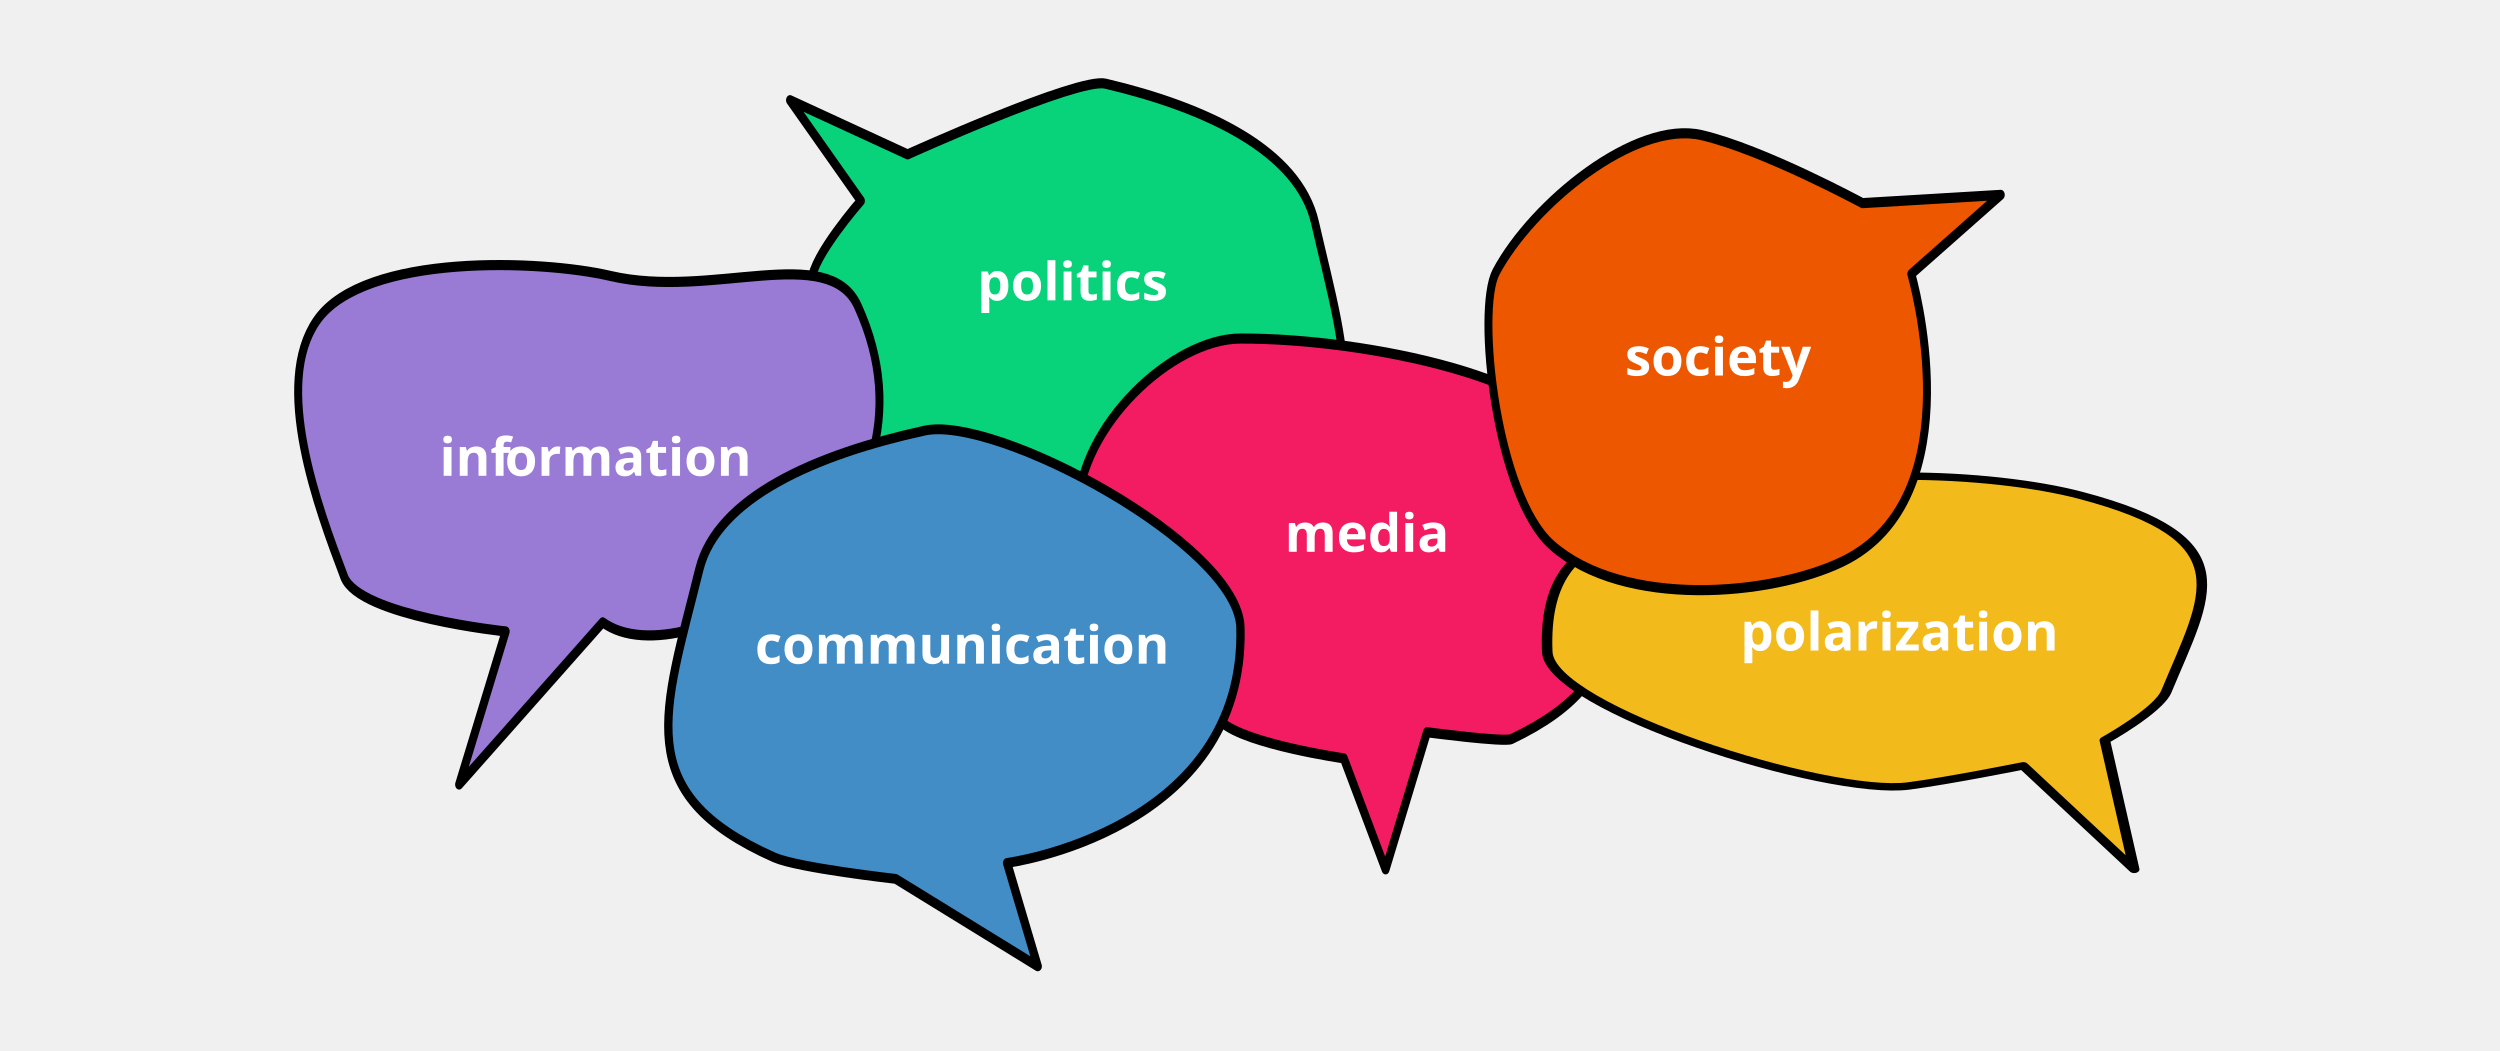
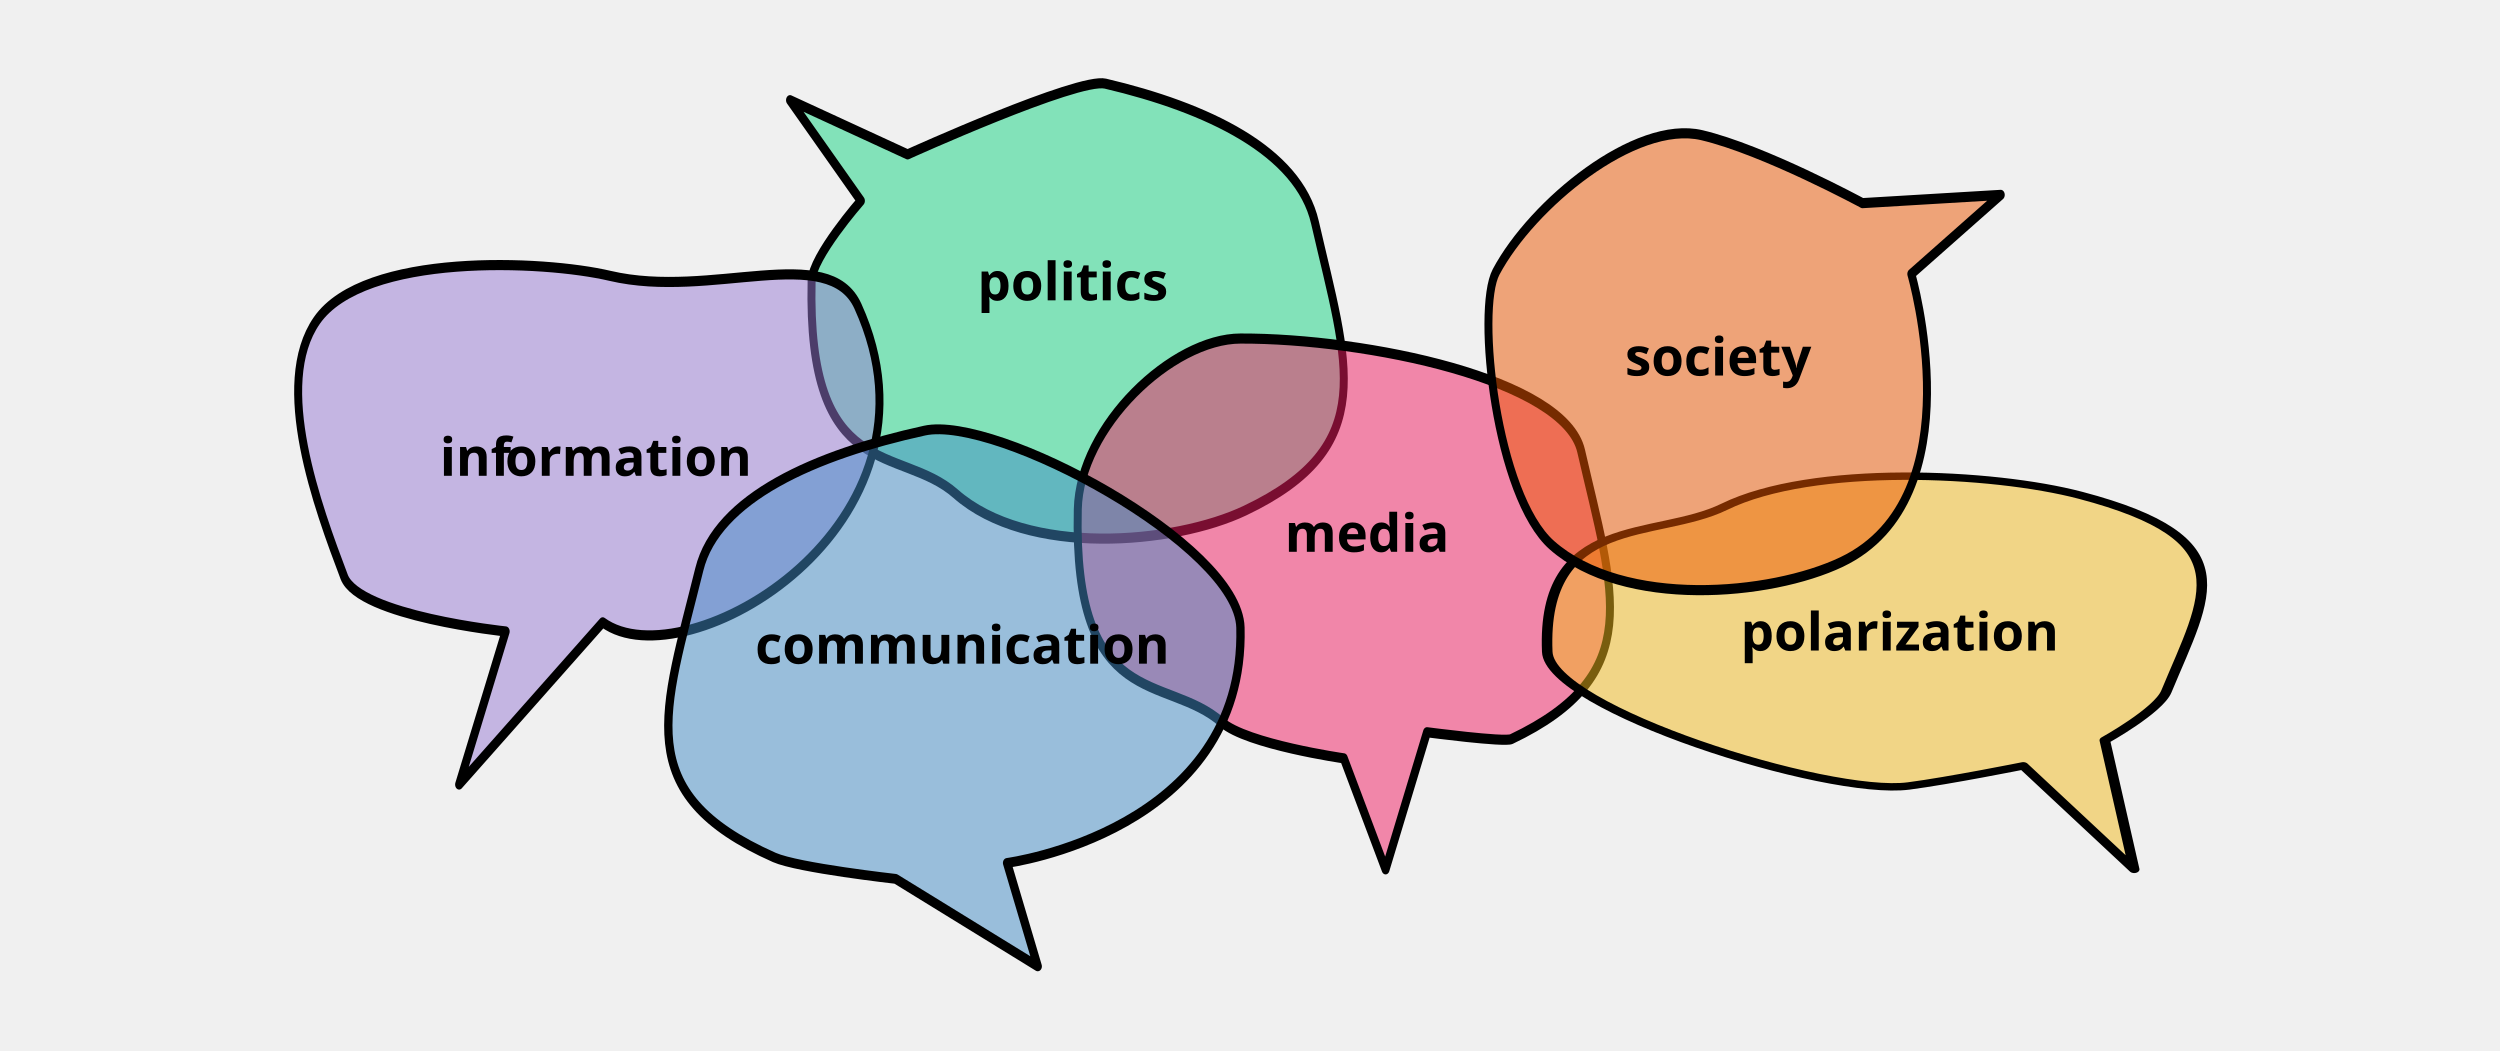
<svg xmlns="http://www.w3.org/2000/svg" width="100%" height="100%" viewBox="0 0 1920 807" version="1.1" xml:space="preserve" style="fill-rule:evenodd;clip-rule:evenodd;stroke-linecap:round;stroke-linejoin:round;stroke-miterlimit:1.5;">
  <g transform="matrix(1,0,0,1,-4299.49,-126.295)">
    <g id="above_the_crowd" transform="matrix(1,0,0,0.746389,4299.49,126.295)">
      <rect x="0" y="0" width="1920" height="1080" style="fill:none;" />
      <g id="politics" transform="matrix(0.384307,0,0,0.654077,458.964,86.0724)">
-         <path d="M1433.56,218.366C1499.3,443.541 1563.6,570.478 1294.16,671.489C1151.7,724.9 859.01,744.844 715.38,645.06C604.152,567.787 418.244,630.236 427.659,309.969C428.779,271.835 526.148,184.328 526.148,184.328L384.517,25.998L619.508,111.273C619.508,111.273 960.098,-10.158 1014.85,0C1217.79,37.649 1400.61,105.464 1433.56,218.366Z" style="fill:rgb(8,211,123);" />
+         <path d="M1433.56,218.366C1499.3,443.541 1563.6,570.478 1294.16,671.489C1151.7,724.9 859.01,744.844 715.38,645.06C604.152,567.787 418.244,630.236 427.659,309.969C428.779,271.835 526.148,184.328 526.148,184.328L384.517,25.998L619.508,111.273C619.508,111.273 960.098,-10.158 1014.85,0C1217.79,37.649 1400.61,105.464 1433.56,218.366Z" style="fill:rgb(8,211,123);fill-opacity:0.47;" />
        <clipPath id="_clip1">
          <path d="M1433.56,218.366C1499.3,443.541 1563.6,570.478 1294.16,671.489C1151.7,724.9 859.01,744.844 715.38,645.06C604.152,567.787 418.244,630.236 427.659,309.969C428.779,271.835 526.148,184.328 526.148,184.328L384.517,25.998L619.508,111.273C619.508,111.273 960.098,-10.158 1014.85,0C1217.79,37.649 1400.61,105.464 1433.56,218.366Z" />
        </clipPath>
        <g clip-path="url(#_clip1)">
          <g transform="matrix(2.60208,0,0,2.04836,-10930.4,-643.108)">
-             <g transform="matrix(40.5464,0,0,40.5464,4630.04,480.371)">
+             <g transform="matrix(40.5464,0,0,40.5464,4629.92,480.371)">
                        </g>
-             <text x="4492.26px" y="480.371px" style="font-family:'Quosm-SemiBold', 'Quosm';font-weight:600;font-size:40.546px;fill:white;">politics</text>
+             <text x="4492.38px" y="480.371px" style="font-family:'Quosm-Bold', 'Quosm';font-weight:700;font-size:40.546px;">politics</text>
          </g>
        </g>
        <path d="M1433.56,218.366C1499.3,443.541 1563.6,570.478 1294.16,671.489C1151.7,724.9 859.01,744.844 715.38,645.06C604.152,567.787 418.244,630.236 427.659,309.969C428.779,271.835 526.148,184.328 526.148,184.328L384.517,25.998L619.508,111.273C619.508,111.273 960.098,-10.158 1014.85,0C1217.79,37.649 1400.61,105.464 1433.56,218.366Z" style="fill:none;stroke:black;stroke-width:15.93px;" />
      </g>
      <g id="information" transform="matrix(0.384307,0,0,0.654077,107.922,172.197)">
-         <path d="M1433.56,218.366C1632.8,564.051 1088.11,811.051 923.663,715.749L636.657,970.911L729.743,730.081C729.743,730.081 436.702,706.086 406.971,644.214C354.485,534.987 263.353,341.752 352.377,240.87C447.088,133.544 805.131,145.991 938.158,170.67C1141.1,208.32 1374.83,116.464 1433.56,218.366Z" style="fill:rgb(153,122,212);" />
+         <path d="M1433.56,218.366C1632.8,564.051 1088.11,811.051 923.663,715.749L636.657,970.911L729.743,730.081C729.743,730.081 436.702,706.086 406.971,644.214C354.485,534.987 263.353,341.752 352.377,240.87C447.088,133.544 805.131,145.991 938.158,170.67C1141.1,208.32 1374.83,116.464 1433.56,218.366Z" style="fill:rgb(153,122,212);fill-opacity:0.5;" />
        <clipPath id="_clip2">
          <path d="M1433.56,218.366C1632.8,564.051 1088.11,811.051 923.663,715.749L636.657,970.911L729.743,730.081C729.743,730.081 436.702,706.086 406.971,644.214C354.485,534.987 263.353,341.752 352.377,240.87C447.088,133.544 805.131,145.991 938.158,170.67C1141.1,208.32 1374.83,116.464 1433.56,218.366Z" />
        </clipPath>
        <g clip-path="url(#_clip2)">
          <g transform="matrix(2.60208,0,0,2.04836,-10972.2,-498.739)">
-             <g transform="matrix(40.5464,0,0,40.5464,4675.94,480.371)">
+             <g transform="matrix(40.5464,0,0,40.5464,4675.73,480.371)">
                        </g>
-             <text x="4446.36px" y="480.371px" style="font-family:'Quosm-SemiBold', 'Quosm';font-weight:600;font-size:40.546px;fill:white;">inf<tspan x="4496.44px 4521.01px " y="480.371px 480.371px ">or</tspan>mation</text>
+             <text x="4446.57px" y="480.371px" style="font-family:'Quosm-Bold', 'Quosm';font-weight:700;font-size:40.546px;">inf<tspan x="4496.64px 4521.01px " y="480.371px 480.371px ">or</tspan>mation</text>
          </g>
        </g>
        <path d="M1433.56,218.366C1632.8,564.051 1088.11,811.051 923.663,715.749L636.657,970.911L729.743,730.081C729.743,730.081 436.702,706.086 406.971,644.214C354.485,534.987 263.353,341.752 352.377,240.87C447.088,133.544 805.131,145.991 938.158,170.67C1141.1,208.32 1374.83,116.464 1433.56,218.366Z" style="fill:none;stroke:black;stroke-width:15.93px;" />
      </g>
      <g id="media" transform="matrix(0.384307,0,0,0.654077,663.392,321.292)">
-         <path d="M1433.56,218.366C1499.3,443.541 1563.6,570.478 1294.16,671.489C1280.08,676.769 1125.53,660.691 1125.53,660.691L1042.74,876.416L959.254,701.767C959.254,701.767 765.342,679.77 715.38,645.06C604.152,567.787 418.244,630.236 427.659,309.969C431.499,179.323 616.19,41.556 752.861,41.354C1005.44,40.983 1400.61,105.464 1433.56,218.366Z" style="fill:rgb(243,28,98);" />
+         <path d="M1433.56,218.366C1499.3,443.541 1563.6,570.478 1294.16,671.489C1280.08,676.769 1125.53,660.691 1125.53,660.691L1042.74,876.416L959.254,701.767C959.254,701.767 765.342,679.77 715.38,645.06C604.152,567.787 418.244,630.236 427.659,309.969C431.499,179.323 616.19,41.556 752.861,41.354C1005.44,40.983 1400.61,105.464 1433.56,218.366Z" style="fill:rgb(243,28,98);fill-opacity:0.5;" />
        <clipPath id="_clip3">
          <path d="M1433.56,218.366C1499.3,443.541 1563.6,570.478 1294.16,671.489C1280.08,676.769 1125.53,660.691 1125.53,660.691L1042.74,876.416L959.254,701.767C959.254,701.767 765.342,679.77 715.38,645.06C604.152,567.787 418.244,630.236 427.659,309.969C431.499,179.323 616.19,41.556 752.861,41.354C1005.44,40.983 1400.61,105.464 1433.56,218.366Z" />
        </clipPath>
        <g clip-path="url(#_clip3)">
          <g transform="matrix(2.60208,0,0,2.04836,-10869.9,-607.081)">
-             <g transform="matrix(40.5464,0,0,40.5464,4621.63,480.371)">
+             <g transform="matrix(40.5464,0,0,40.5464,4621.58,480.371)">
                        </g>
-             <text x="4500.68px" y="480.371px" style="font-family:'Quosm-SemiBold', 'Quosm';font-weight:600;font-size:40.546px;fill:white;">media</text>
+             <text x="4500.72px" y="480.371px" style="font-family:'Quosm-Bold', 'Quosm';font-weight:700;font-size:40.546px;">media</text>
          </g>
        </g>
        <path d="M1433.56,218.366C1499.3,443.541 1563.6,570.478 1294.16,671.489C1280.08,676.769 1125.53,660.691 1125.53,660.691L1042.74,876.416L959.254,701.767C959.254,701.767 765.342,679.77 715.38,645.06C604.152,567.787 418.244,630.236 427.659,309.969C431.499,179.323 616.19,41.556 752.861,41.354C1005.44,40.983 1400.61,105.464 1433.56,218.366Z" style="fill:none;stroke:black;stroke-width:15.93px;" />
      </g>
      <g id="polarization" transform="matrix(0.472706,-1.16705e-17,5.32427e-18,-0.445356,986.13,808.721)">
-         <path d="M1433.56,218.366C1499.3,443.541 1563.6,570.478 1294.16,671.489C1151.7,724.9 859.01,744.844 715.38,645.06C604.152,567.787 418.244,630.236 427.659,309.969C431.499,179.323 881.825,-24.679 1014.85,0C1080.49,12.177 1201.06,46.502 1201.06,46.502L1381.27,-192.687L1333.52,105.47C1333.52,105.47 1420.64,174.104 1433.56,218.366Z" style="fill:rgb(243,186,28);" />
+         <path d="M1433.56,218.366C1499.3,443.541 1563.6,570.478 1294.16,671.489C1151.7,724.9 859.01,744.844 715.38,645.06C604.152,567.787 418.244,630.236 427.659,309.969C431.499,179.323 881.825,-24.679 1014.85,0C1080.49,12.177 1201.06,46.502 1201.06,46.502L1381.27,-192.687L1333.52,105.47C1333.52,105.47 1420.64,174.104 1433.56,218.366Z" style="fill:rgb(243,186,28);fill-opacity:0.5;" />
        <clipPath id="_clip4">
          <path d="M1433.56,218.366C1499.3,443.541 1563.6,570.478 1294.16,671.489C1151.7,724.9 859.01,744.844 715.38,645.06C604.152,567.787 418.244,630.236 427.659,309.969C431.499,179.323 881.825,-24.679 1014.85,0C1080.49,12.177 1201.06,46.502 1201.06,46.502L1381.27,-192.687L1333.52,105.47C1333.52,105.47 1420.64,174.104 1433.56,218.366Z" />
        </clipPath>
        <g clip-path="url(#_clip4)">
          <g transform="matrix(2.11548,-5.54358e-17,3.38842e-17,-3.00834,-8663.31,1757.97)">
-             <g transform="matrix(40.5464,0,0,40.5464,4676.63,480.371)">
+             <g transform="matrix(40.5464,0,0,40.5464,4676.4,480.371)">
                        </g>
-             <text x="4445.67px" y="480.371px" style="font-family:'Quosm-SemiBold', 'Quosm';font-weight:600;font-size:40.546px;fill:white;">polarization</text>
+             <text x="4445.9px" y="480.371px" style="font-family:'Quosm-Bold', 'Quosm';font-weight:700;font-size:40.546px;">polarization</text>
          </g>
        </g>
        <path d="M1433.56,218.366C1499.3,443.541 1563.6,570.478 1294.16,671.489C1151.7,724.9 859.01,744.844 715.38,645.06C604.152,567.787 418.244,630.236 427.659,309.969C431.499,179.323 881.825,-24.679 1014.85,0C1080.49,12.177 1201.06,46.502 1201.06,46.502L1381.27,-192.687L1333.52,105.47C1333.52,105.47 1420.64,174.104 1433.56,218.366Z" style="fill:none;stroke:black;stroke-width:17.13px;" />
      </g>
      <g id="society" transform="matrix(0.384307,0,0,0.654077,916.958,139.089)">
-         <path d="M1433.56,218.366C1433.56,218.366 1563.6,570.478 1294.16,671.489C1151.7,724.9 859.01,744.844 715.38,645.06C604.152,567.787 563.245,275.19 603.788,215.159C675.886,108.409 881.825,-24.679 1014.85,0C1139.45,23.116 1335.87,106.916 1335.87,106.916L1612.31,93.91L1433.56,218.366Z" style="fill:rgb(236,87,0);" />
+         <path d="M1433.56,218.366C1433.56,218.366 1563.6,570.478 1294.16,671.489C1151.7,724.9 859.01,744.844 715.38,645.06C604.152,567.787 563.245,275.19 603.788,215.159C675.886,108.409 881.825,-24.679 1014.85,0C1139.45,23.116 1335.87,106.916 1335.87,106.916L1612.31,93.91L1433.56,218.366Z" style="fill:rgb(236,87,0);fill-opacity:0.5;" />
        <clipPath id="_clip5">
          <path d="M1433.56,218.366C1433.56,218.366 1563.6,570.478 1294.16,671.489C1151.7,724.9 859.01,744.844 715.38,645.06C604.152,567.787 563.245,275.19 603.788,215.159C675.886,108.409 881.825,-24.679 1014.85,0C1139.45,23.116 1335.87,106.916 1335.87,106.916L1612.31,93.91L1433.56,218.366Z" />
        </clipPath>
        <g clip-path="url(#_clip5)">
          <g transform="matrix(2.60208,0,0,2.04836,-10827.5,-605.82)">
-             <g transform="matrix(40.5464,0,0,40.5464,4630.24,480.371)">
+             <g transform="matrix(40.5464,0,0,40.5464,4630.16,480.371)">
                        </g>
-             <text x="4492.06px" y="480.371px" style="font-family:'Quosm-SemiBold', 'Quosm';font-weight:600;font-size:40.546px;fill:white;">society</text>
+             <text x="4492.14px" y="480.371px" style="font-family:'Quosm-Bold', 'Quosm';font-weight:700;font-size:40.546px;">society</text>
          </g>
        </g>
        <path d="M1433.56,218.366C1433.56,218.366 1563.6,570.478 1294.16,671.489C1151.7,724.9 859.01,744.844 715.38,645.06C604.152,567.787 563.245,275.19 603.788,215.159C675.886,108.409 881.825,-24.679 1014.85,0C1139.45,23.116 1335.87,106.916 1335.87,106.916L1612.31,93.91L1433.56,218.366Z" style="fill:none;stroke:black;stroke-width:15.93px;" />
      </g>
      <g id="communication" transform="matrix(-0.413153,0,0,0.654077,1129.35,443.068)">
-         <path d="M1433.56,218.366C1499.3,443.541 1563.6,570.478 1294.16,671.489C1250.17,687.981 1068.57,705.211 1068.57,705.211L804.493,842.797L861.455,680.133C861.455,680.133 418.244,630.236 427.659,309.969C431.499,179.323 881.825,-24.679 1014.85,0C1217.79,37.649 1400.61,105.464 1433.56,218.366Z" style="fill:rgb(67,141,198);" />
+         <path d="M1433.56,218.366C1499.3,443.541 1563.6,570.478 1294.16,671.489C1250.17,687.981 1068.57,705.211 1068.57,705.211L804.493,842.797L861.455,680.133C861.455,680.133 418.244,630.236 427.659,309.969C431.499,179.323 881.825,-24.679 1014.85,0C1217.79,37.649 1400.61,105.464 1433.56,218.366Z" style="fill:rgb(67,141,198);fill-opacity:0.5;" />
        <clipPath id="_clip6">
          <path d="M1433.56,218.366C1499.3,443.541 1563.6,570.478 1294.16,671.489C1250.17,687.981 1068.57,705.211 1068.57,705.211L804.493,842.797L861.455,680.133C861.455,680.133 418.244,630.236 427.659,309.969C431.499,179.323 881.825,-24.679 1014.85,0C1217.79,37.649 1400.61,105.464 1433.56,218.366Z" />
        </clipPath>
        <g clip-path="url(#_clip6)">
          <g transform="matrix(-2.42041,0,0,2.04836,11998.4,-617.313)">
-             <g transform="matrix(40.5464,0,0,40.5464,4714.64,480.371)">
+             <g transform="matrix(40.5464,0,0,40.5464,4714.48,480.371)">
                        </g>
-             <text x="4407.66px" y="480.371px" style="font-family:'Quosm-SemiBold', 'Quosm';font-weight:600;font-size:40.546px;fill:white;">communication</text>
+             <text x="4407.82px" y="480.371px" style="font-family:'Quosm-Bold', 'Quosm';font-weight:700;font-size:40.546px;">communication</text>
          </g>
        </g>
        <path d="M1433.56,218.366C1499.3,443.541 1563.6,570.478 1294.16,671.489C1250.17,687.981 1068.57,705.211 1068.57,705.211L804.493,842.797L861.455,680.133C861.455,680.133 418.244,630.236 427.659,309.969C431.499,179.323 881.825,-24.679 1014.85,0C1217.79,37.649 1400.61,105.464 1433.56,218.366Z" style="fill:none;stroke:black;stroke-width:15.48px;" />
      </g>
    </g>
  </g>
</svg>
